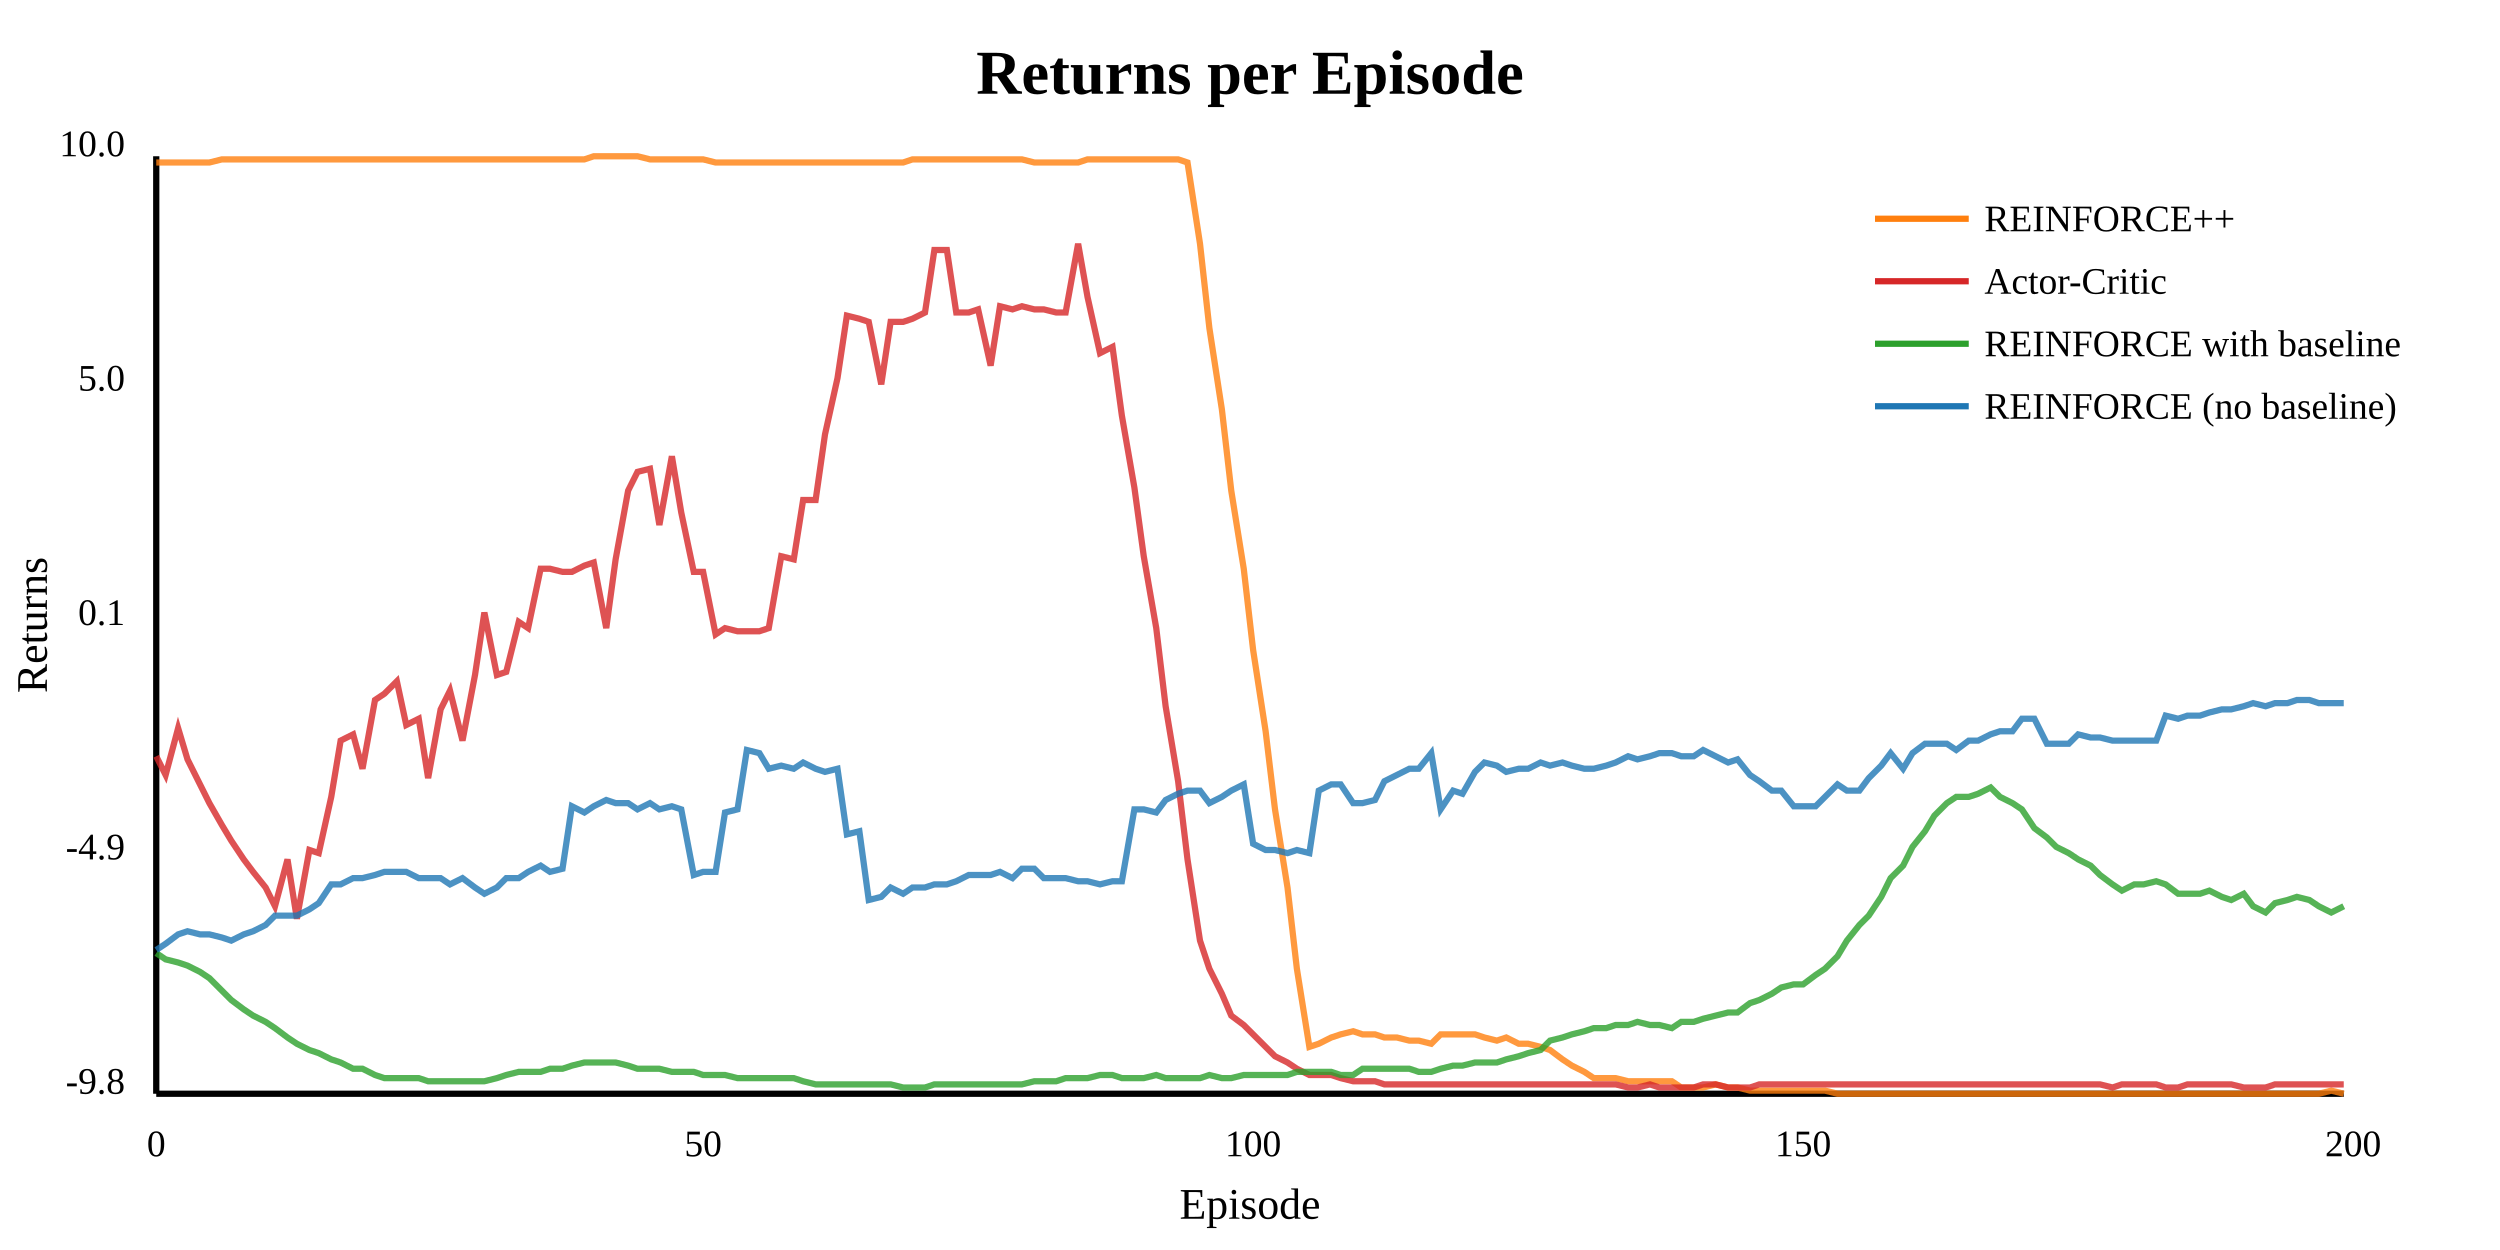
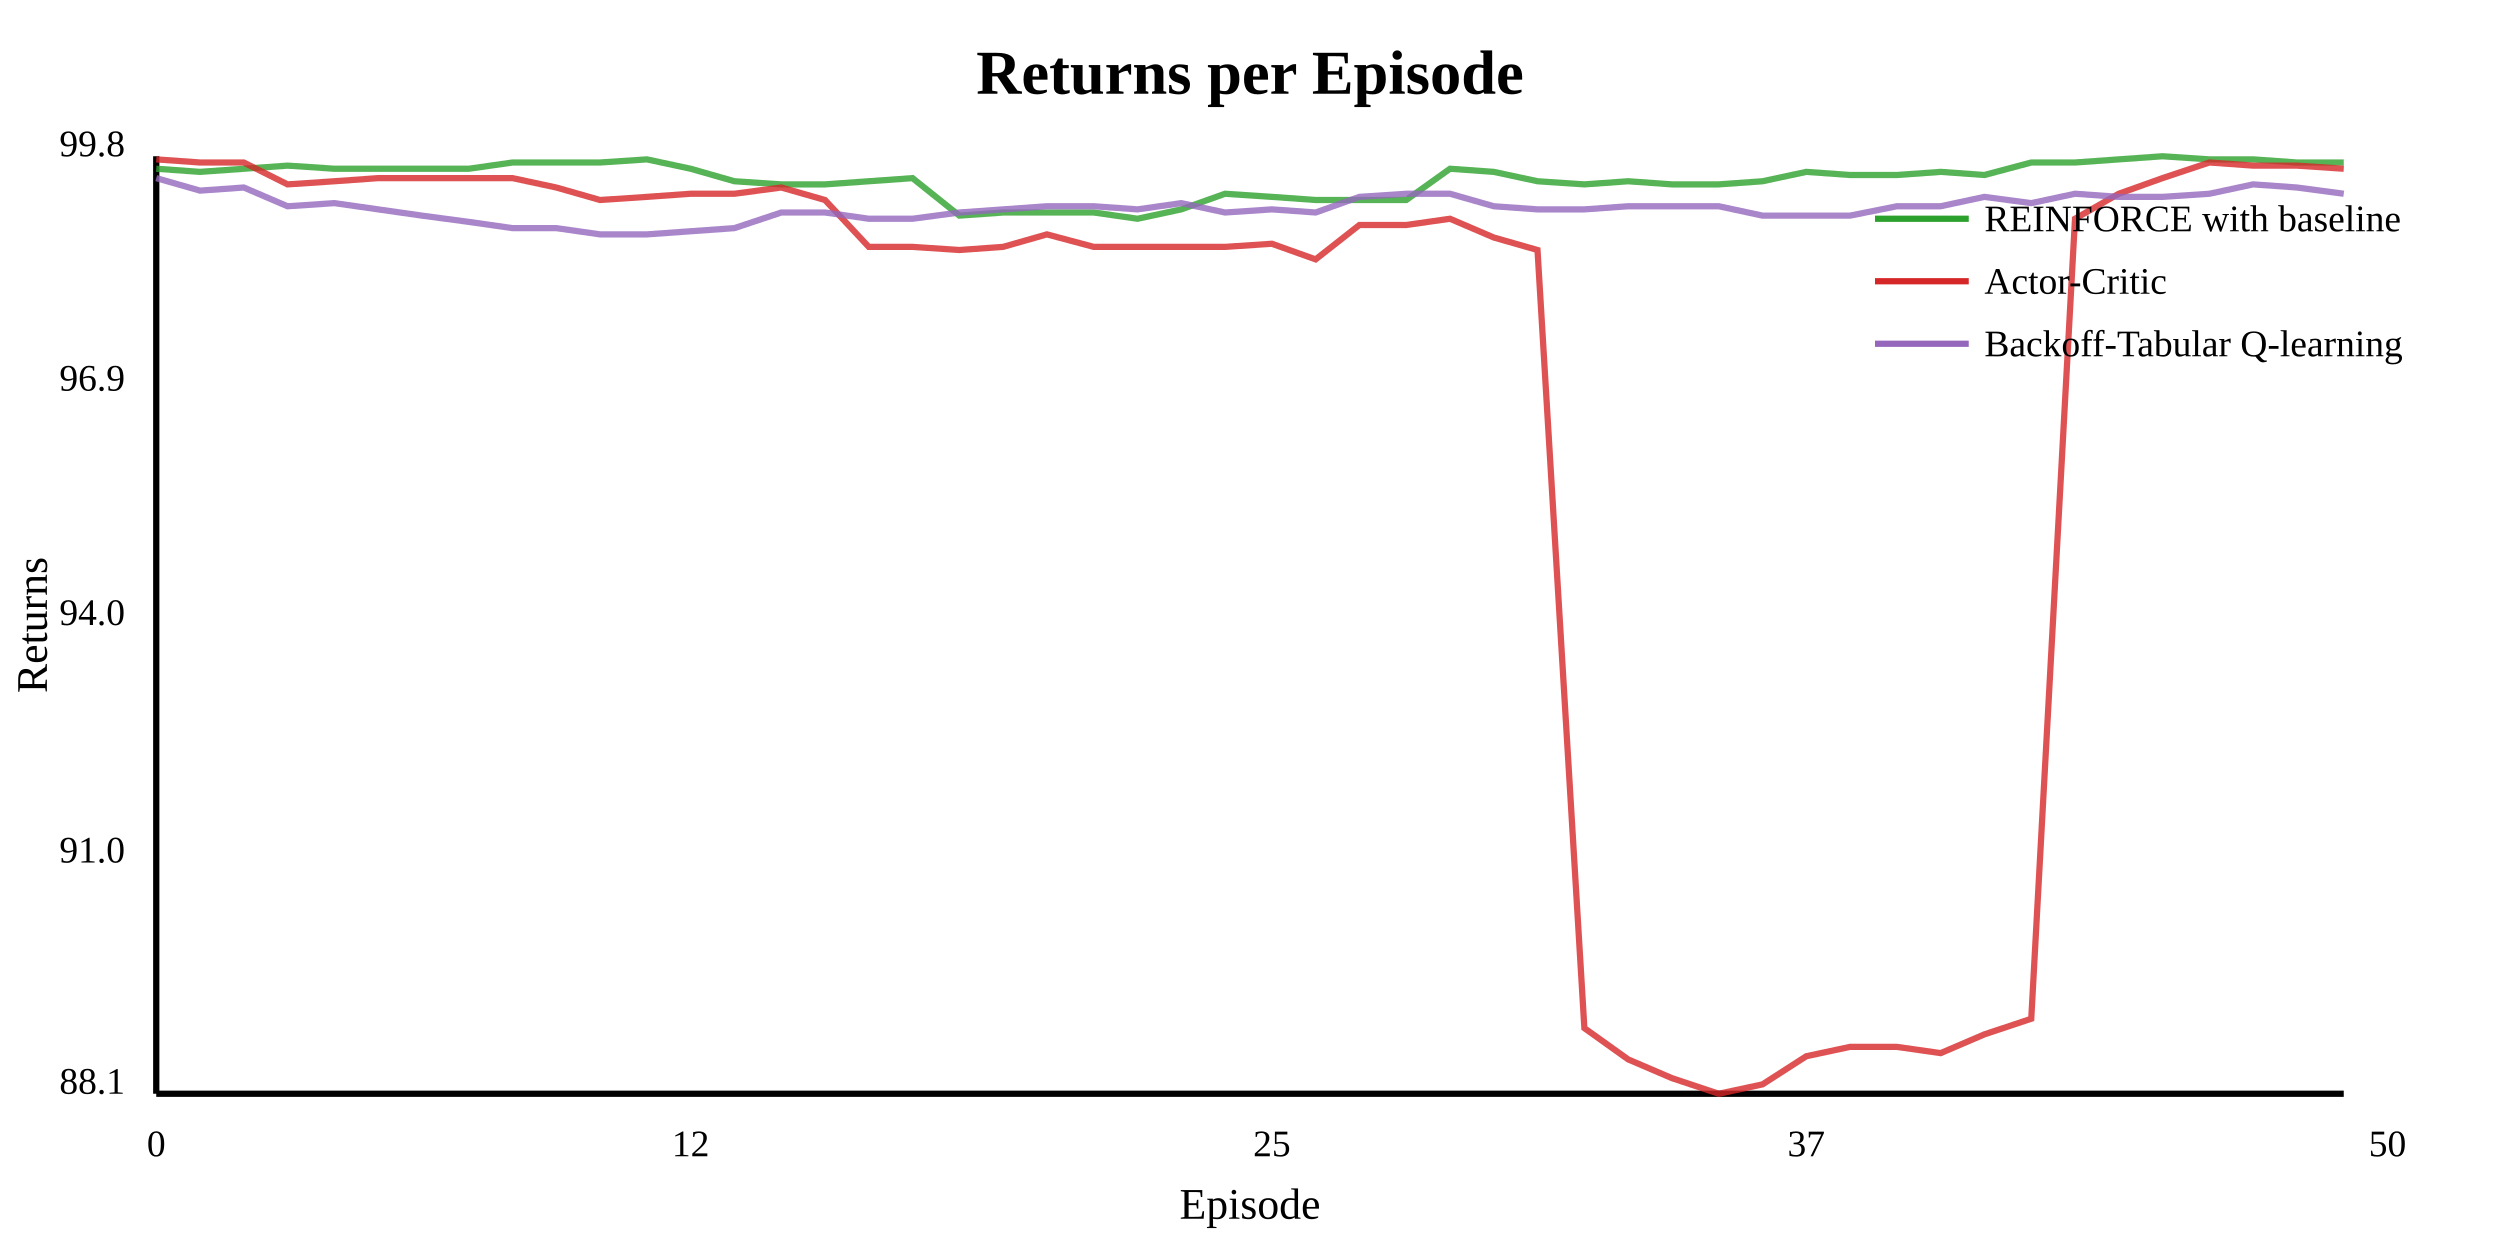
<svg xmlns="http://www.w3.org/2000/svg" width="800" height="400">
  <rect width="800" height="400" fill="white" />
  <line x1="50" y1="350" x2="750" y2="350" stroke="black" stroke-width="2" />
  <line x1="50" y1="50" x2="50" y2="350" stroke="black" stroke-width="2" />
  <text x="400" y="30" text-anchor="middle" font-size="20" font-weight="bold">Returns per Episode</text>
  <text x="400" y="390" text-anchor="middle" font-size="14">Episode</text>
  <text x="15" y="200" text-anchor="middle" font-size="14" transform="rotate(-90 15 200)">Returns</text>
  <text x="50" y="370" text-anchor="middle" font-size="12">0</text>
-   <text x="40" y="350" text-anchor="end" font-size="12">-9.8</text>
-   <text x="225" y="370" text-anchor="middle" font-size="12">50</text>
-   <text x="40" y="275" text-anchor="end" font-size="12">-4.9</text>
-   <text x="401" y="370" text-anchor="middle" font-size="12">100</text>
-   <text x="40" y="200" text-anchor="end" font-size="12">0.1</text>
-   <text x="577" y="370" text-anchor="middle" font-size="12">150</text>
-   <text x="40" y="125" text-anchor="end" font-size="12">5.0</text>
-   <text x="753" y="370" text-anchor="middle" font-size="12">200</text>
-   <text x="40" y="50" text-anchor="end" font-size="12">10.0</text>
-   <polyline points="50,52 53,52 57,52 60,52 64,52 67,52 71,51 74,51 78,51 81,51 85,51 88,51 92,51 95,51 99,51 102,51 106,51 109,51 113,51 116,51 120,51 123,51 127,51 130,51 134,51 137,51 141,51 144,51 148,51 152,51 155,51 159,51 162,51 166,51 169,51 173,51 176,51 180,51 183,51 187,51 190,50 194,50 197,50 201,50 204,50 208,51 211,51 215,51 218,51 222,51 225,51 229,52 232,52 236,52 239,52 243,52 246,52 250,52 254,52 257,52 261,52 264,52 268,52 271,52 275,52 278,52 282,52 285,52 289,52 292,51 296,51 299,51 303,51 306,51 310,51 313,51 317,51 320,51 324,51 327,51 331,52 334,52 338,52 341,52 345,52 348,51 352,51 356,51 359,51 363,51 366,51 370,51 373,51 377,51 380,52 384,78 387,105 391,131 394,157 398,182 401,208 405,234 408,259 412,284 415,310 419,335 422,334 426,332 429,331 433,330 436,331 440,331 443,332 447,332 451,333 454,333 458,334 461,331 465,331 468,331 472,331 475,332 479,333 482,332 486,334 489,334 493,335 496,336 500,339 503,341 507,343 510,345 514,345 517,345 521,346 524,346 528,346 531,346 535,346 538,348 542,348 545,348 549,347 553,348 556,348 560,349 563,349 567,349 570,349 574,349 577,349 581,349 584,349 588,350 591,350 595,350 598,350 602,350 605,350 609,350 612,350 616,350 619,350 623,350 626,350 630,350 633,350 637,350 640,350 644,350 647,350 651,350 655,350 658,350 662,350 665,350 669,350 672,350 676,350 679,350 683,350 686,350 690,350 693,350 697,350 700,350 704,350 707,350 711,350 714,350 718,350 721,350 725,350 728,350 732,350 735,350 739,350 742,350 746,349 750,350" fill="none" stroke="#ff7f0e" stroke-width="2" opacity="0.8" />
-   <polyline points="50,242 53,248 57,233 60,243 64,251 67,257 71,264 74,269 78,275 81,279 85,284 88,290 92,275 95,294 99,272 102,273 106,255 109,237 113,235 116,246 120,224 123,222 127,218 130,232 134,230 137,249 141,227 144,221 148,237 152,216 155,196 159,216 162,215 166,199 169,201 173,182 176,182 180,183 183,183 187,181 190,180 194,201 197,179 201,157 204,151 208,150 211,168 215,146 218,164 222,183 225,183 229,203 232,201 236,202 239,202 243,202 246,201 250,178 254,179 257,160 261,160 264,139 268,121 271,101 275,102 278,103 282,123 285,103 289,103 292,102 296,100 299,80 303,80 306,100 310,100 313,99 317,117 320,98 324,99 327,98 331,99 334,99 338,100 341,100 345,78 348,95 352,113 356,111 359,133 363,156 366,178 370,201 373,226 377,250 380,275 384,301 387,310 391,318 394,325 398,328 401,331 405,335 408,338 412,340 415,342 419,344 422,344 426,344 429,345 433,346 436,346 440,346 443,347 447,347 451,347 454,347 458,347 461,347 465,347 468,347 472,347 475,347 479,347 482,347 486,347 489,347 493,347 496,347 500,347 503,347 507,347 510,347 514,347 517,347 521,348 524,348 528,347 531,348 535,348 538,348 542,348 545,347 549,347 553,348 556,348 560,348 563,347 567,347 570,347 574,347 577,347 581,347 584,347 588,347 591,347 595,347 598,347 602,347 605,347 609,347 612,347 616,347 619,347 623,347 626,347 630,347 633,347 637,347 640,347 644,347 647,347 651,347 655,347 658,347 662,347 665,347 669,347 672,347 676,348 679,347 683,347 686,347 690,347 693,348 697,348 700,347 704,347 707,347 711,347 714,347 718,348 721,348 725,348 728,347 732,347 735,347 739,347 742,347 746,347 750,347" fill="none" stroke="#d62728" stroke-width="2" opacity="0.8" />
-   <polyline points="50,305 53,307 57,308 60,309 64,311 67,313 71,317 74,320 78,323 81,325 85,327 88,329 92,332 95,334 99,336 102,337 106,339 109,340 113,342 116,342 120,344 123,345 127,345 130,345 134,345 137,346 141,346 144,346 148,346 152,346 155,346 159,345 162,344 166,343 169,343 173,343 176,342 180,342 183,341 187,340 190,340 194,340 197,340 201,341 204,342 208,342 211,342 215,343 218,343 222,343 225,344 229,344 232,344 236,345 239,345 243,345 246,345 250,345 254,345 257,346 261,347 264,347 268,347 271,347 275,347 278,347 282,347 285,347 289,348 292,348 296,348 299,347 303,347 306,347 310,347 313,347 317,347 320,347 324,347 327,347 331,346 334,346 338,346 341,345 345,345 348,345 352,344 356,344 359,345 363,345 366,345 370,344 373,345 377,345 380,345 384,345 387,344 391,345 394,345 398,344 401,344 405,344 408,344 412,344 415,343 419,343 422,343 426,343 429,344 433,344 436,342 440,342 443,342 447,342 451,342 454,343 458,343 461,342 465,341 468,341 472,340 475,340 479,340 482,339 486,338 489,337 493,336 496,333 500,332 503,331 507,330 510,329 514,329 517,328 521,328 524,327 528,328 531,328 535,329 538,327 542,327 545,326 549,325 553,324 556,324 560,321 563,320 567,318 570,316 574,315 577,315 581,312 584,310 588,306 591,301 595,296 598,293 602,287 605,281 609,277 612,271 616,266 619,261 623,257 626,255 630,255 633,254 637,252 640,255 644,257 647,259 651,265 655,268 658,271 662,273 665,275 669,277 672,280 676,283 679,285 683,283 686,283 690,282 693,283 697,286 700,286 704,286 707,285 711,287 714,288 718,286 721,290 725,292 728,289 732,288 735,287 739,288 742,290 746,292 750,290" fill="none" stroke="#2ca02c" stroke-width="2" opacity="0.8" />
-   <polyline points="50,304 53,302 57,299 60,298 64,299 67,299 71,300 74,301 78,299 81,298 85,296 88,293 92,293 95,293 99,291 102,289 106,283 109,283 113,281 116,281 120,280 123,279 127,279 130,279 134,281 137,281 141,281 144,283 148,281 152,284 155,286 159,284 162,281 166,281 169,279 173,277 176,279 180,278 183,258 187,260 190,258 194,256 197,257 201,257 204,259 208,257 211,259 215,258 218,259 222,280 225,279 229,279 232,260 236,259 239,240 243,241 246,246 250,245 254,246 257,244 261,246 264,247 268,246 271,267 275,266 278,288 282,287 285,284 289,286 292,284 296,284 299,283 303,283 306,282 310,280 313,280 317,280 320,279 324,281 327,278 331,278 334,281 338,281 341,281 345,282 348,282 352,283 356,282 359,282 363,259 366,259 370,260 373,256 377,254 380,253 384,253 387,257 391,255 394,253 398,251 401,270 405,272 408,272 412,273 415,272 419,273 422,253 426,251 429,251 433,257 436,257 440,256 443,250 447,248 451,246 454,246 458,241 461,259 465,253 468,254 472,247 475,244 479,245 482,247 486,246 489,246 493,244 496,245 500,244 503,245 507,246 510,246 514,245 517,244 521,242 524,243 528,242 531,241 535,241 538,242 542,242 545,240 549,242 553,244 556,243 560,248 563,250 567,253 570,253 574,258 577,258 581,258 584,255 588,251 591,253 595,253 598,249 602,245 605,241 609,246 612,241 616,238 619,238 623,238 626,240 630,237 633,237 637,235 640,234 644,234 647,230 651,230 655,238 658,238 662,238 665,235 669,236 672,236 676,237 679,237 683,237 686,237 690,237 693,229 697,230 700,229 704,229 707,228 711,227 714,227 718,226 721,225 725,226 728,225 732,225 735,224 739,224 742,225 746,225 750,225" fill="none" stroke="#1f77b4" stroke-width="2" opacity="0.8" />
-   <line x1="600" y1="70" x2="630" y2="70" stroke="#ff7f0e" stroke-width="2" />
-   <text x="635" y="74" font-size="12">REINFORCE++</text>
+   <text x="40" y="350" text-anchor="end" font-size="12">88.1</text>
+   <text x="221" y="370" text-anchor="middle" font-size="12">12</text>
+   <text x="40" y="276" text-anchor="end" font-size="12">91.0</text>
+   <text x="407" y="370" text-anchor="middle" font-size="12">25</text>
+   <text x="40" y="200" text-anchor="end" font-size="12">94.0</text>
+   <text x="578" y="370" text-anchor="middle" font-size="12">37</text>
+   <text x="40" y="125" text-anchor="end" font-size="12">96.9</text>
+   <text x="764" y="370" text-anchor="middle" font-size="12">50</text>
+   <text x="40" y="50" text-anchor="end" font-size="12">99.8</text>
+   <polyline points="50,54 64,55 78,54 92,53 107,54 121,54 135,54 150,54 164,52 178,52 192,52 207,51 221,54 235,58 250,59 264,59 278,58 292,57 307,69 321,68 335,68 350,68 364,70 378,67 392,62 407,63 421,64 435,64 450,64 464,54 478,55 492,58 507,59 521,58 535,59 550,59 564,58 578,55 592,56 607,56 621,55 635,56 650,52 664,52 678,51 692,50 707,51 721,51 735,52 750,52" fill="none" stroke="#2ca02c" stroke-width="2" opacity="0.8" />
+   <polyline points="50,51 64,52 78,52 92,59 107,58 121,57 135,57 150,57 164,57 178,60 192,64 207,63 221,62 235,62 250,60 264,64 278,79 292,79 307,80 321,79 335,75 350,79 364,79 378,79 392,79 407,78 421,83 435,72 450,72 464,70 478,76 492,80 507,329 521,339 535,345 550,350 564,347 578,338 592,335 607,335 621,337 635,331 650,326 664,70 678,62 692,57 707,52 721,53 735,53 750,54" fill="none" stroke="#d62728" stroke-width="2" opacity="0.8" />
+   <polyline points="50,57 64,61 78,60 92,66 107,65 121,67 135,69 150,71 164,73 178,73 192,75 207,75 221,74 235,73 250,68 264,68 278,70 292,70 307,68 321,67 335,66 350,66 364,67 378,65 392,68 407,67 421,68 435,63 450,62 464,62 478,66 492,67 507,67 521,66 535,66 550,66 564,69 578,69 592,69 607,66 621,66 635,63 650,65 664,62 678,63 692,63 707,62 721,59 735,60 750,62" fill="none" stroke="#9467bd" stroke-width="2" opacity="0.8" />
+   <line x1="600" y1="70" x2="630" y2="70" stroke="#2ca02c" stroke-width="2" />
+   <text x="635" y="74" font-size="12">REINFORCE with baseline</text>
  <line x1="600" y1="90" x2="630" y2="90" stroke="#d62728" stroke-width="2" />
  <text x="635" y="94" font-size="12">Actor-Critic</text>
-   <line x1="600" y1="110" x2="630" y2="110" stroke="#2ca02c" stroke-width="2" />
-   <text x="635" y="114" font-size="12">REINFORCE with baseline</text>
-   <line x1="600" y1="130" x2="630" y2="130" stroke="#1f77b4" stroke-width="2" />
-   <text x="635" y="134" font-size="12">REINFORCE (no baseline)</text>
+   <line x1="600" y1="110" x2="630" y2="110" stroke="#9467bd" stroke-width="2" />
+   <text x="635" y="114" font-size="12">Backoff-Tabular Q-learning</text>
</svg>
